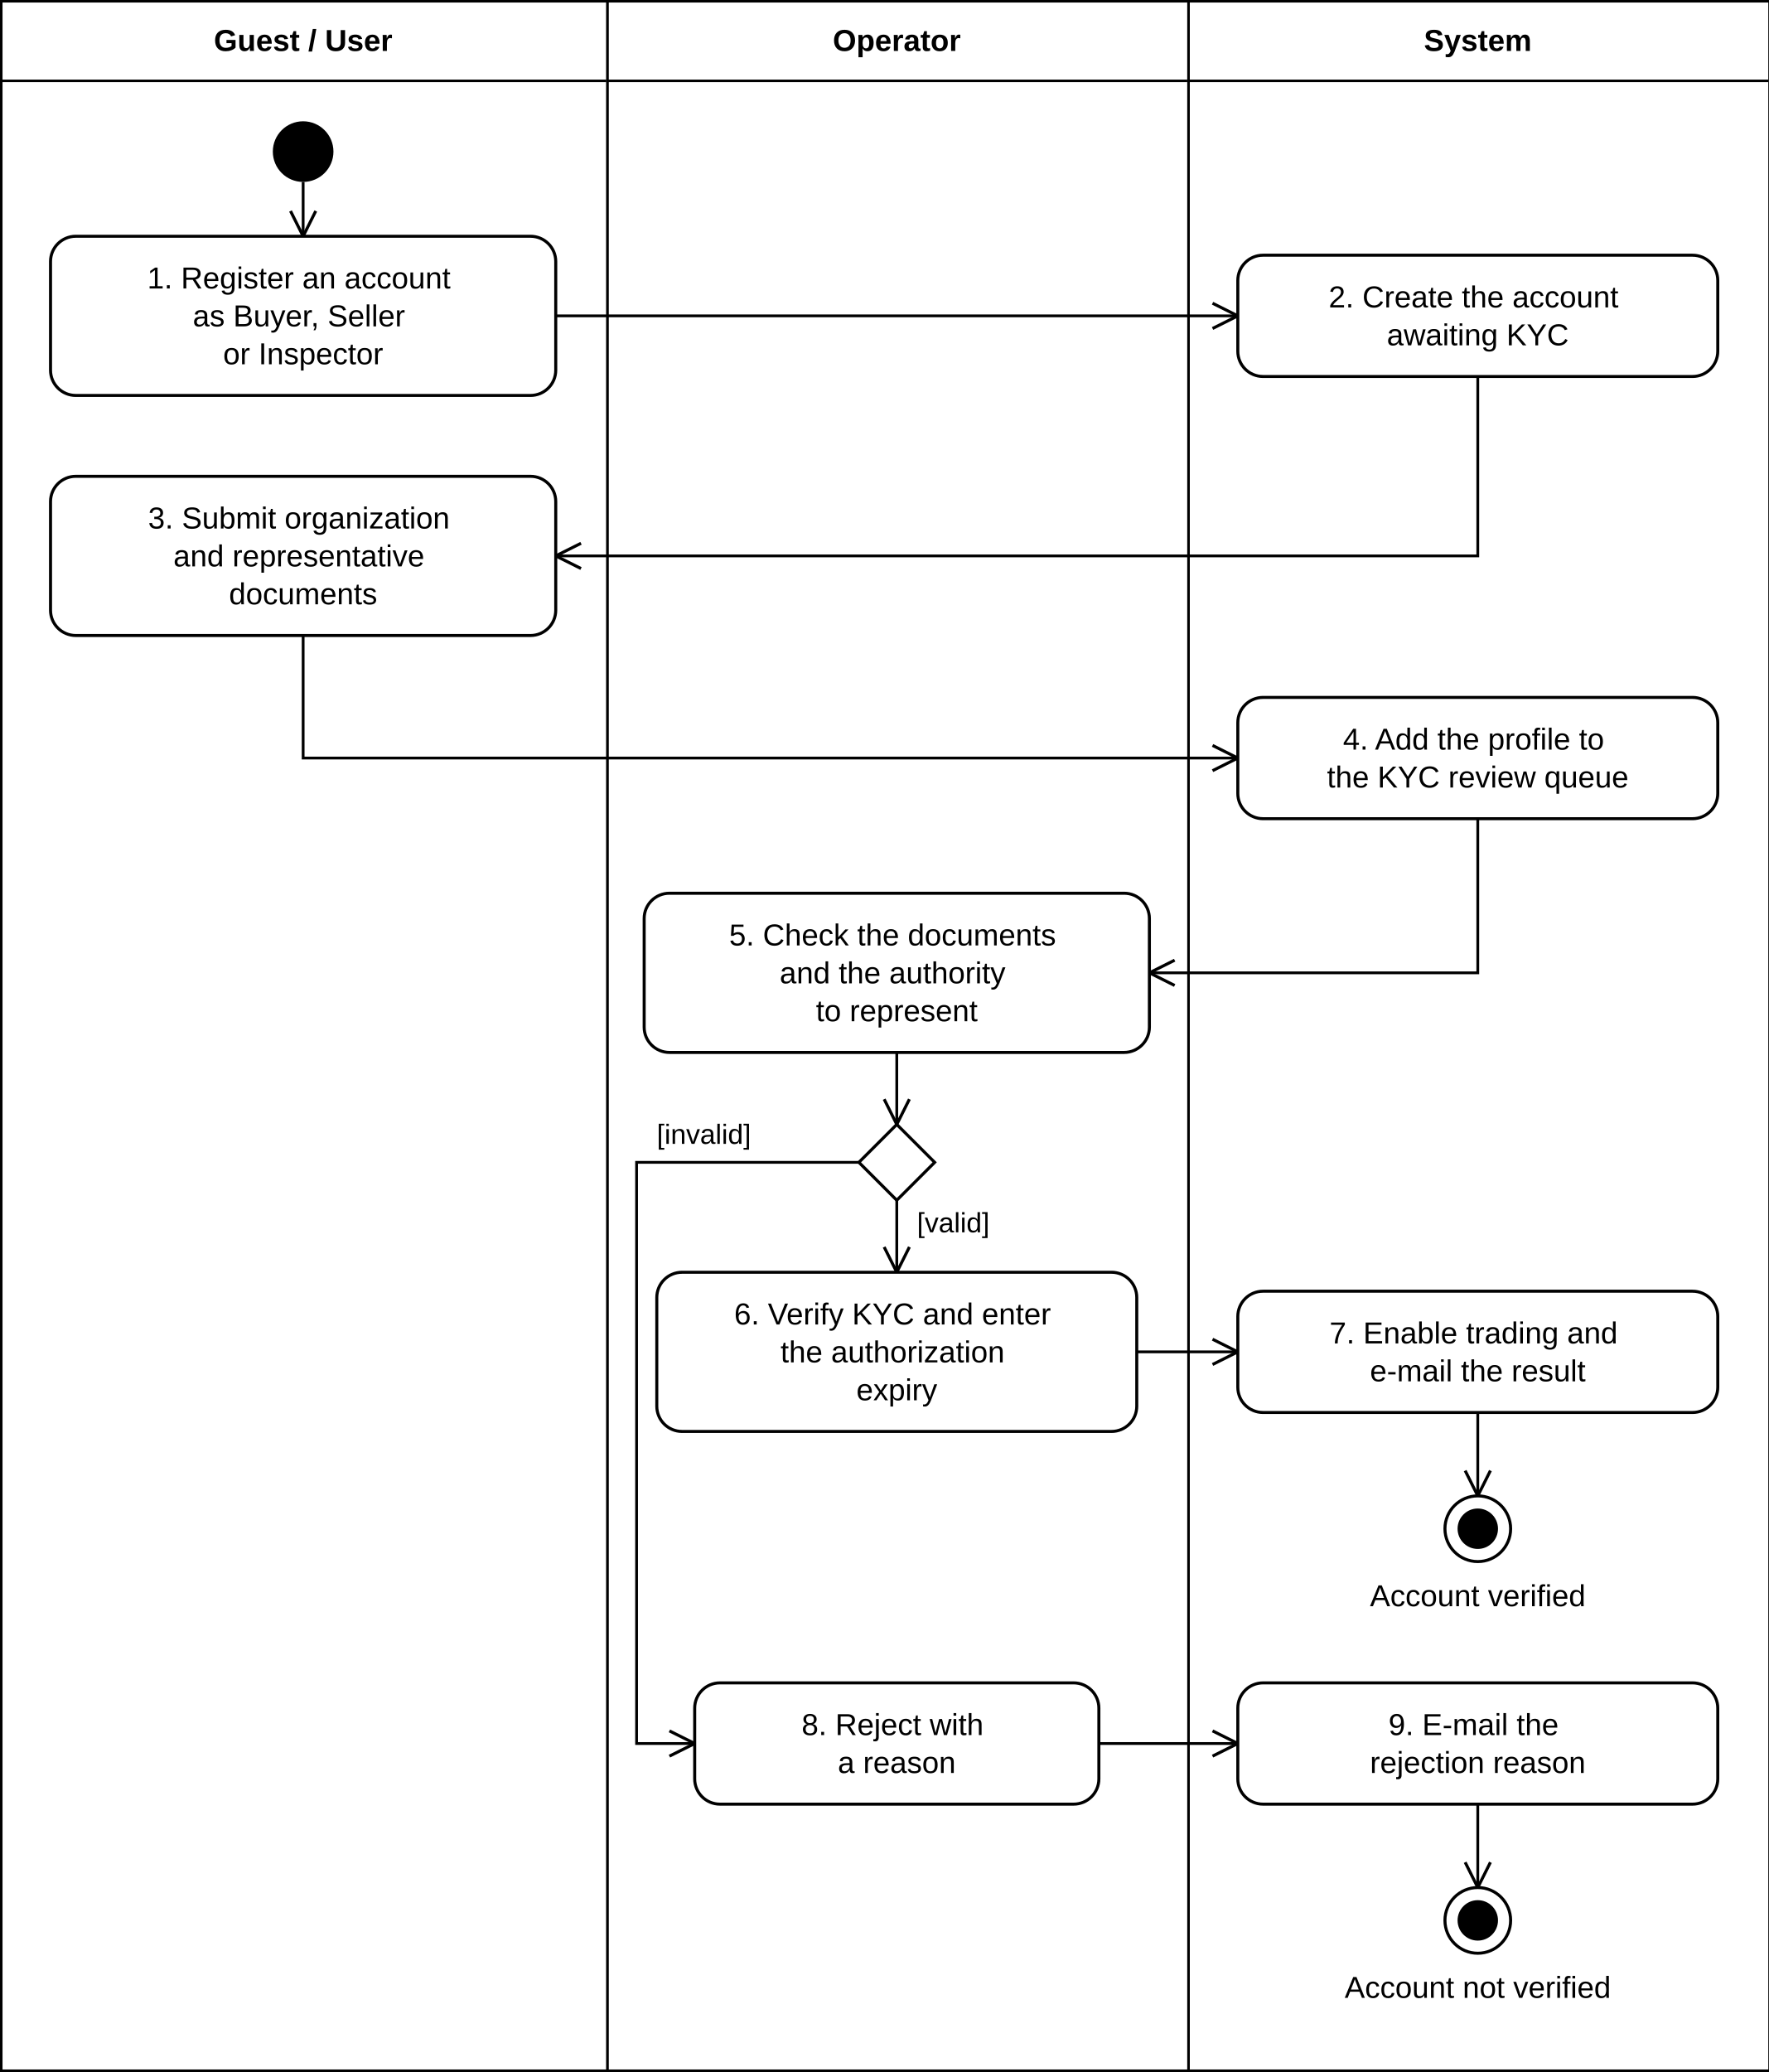
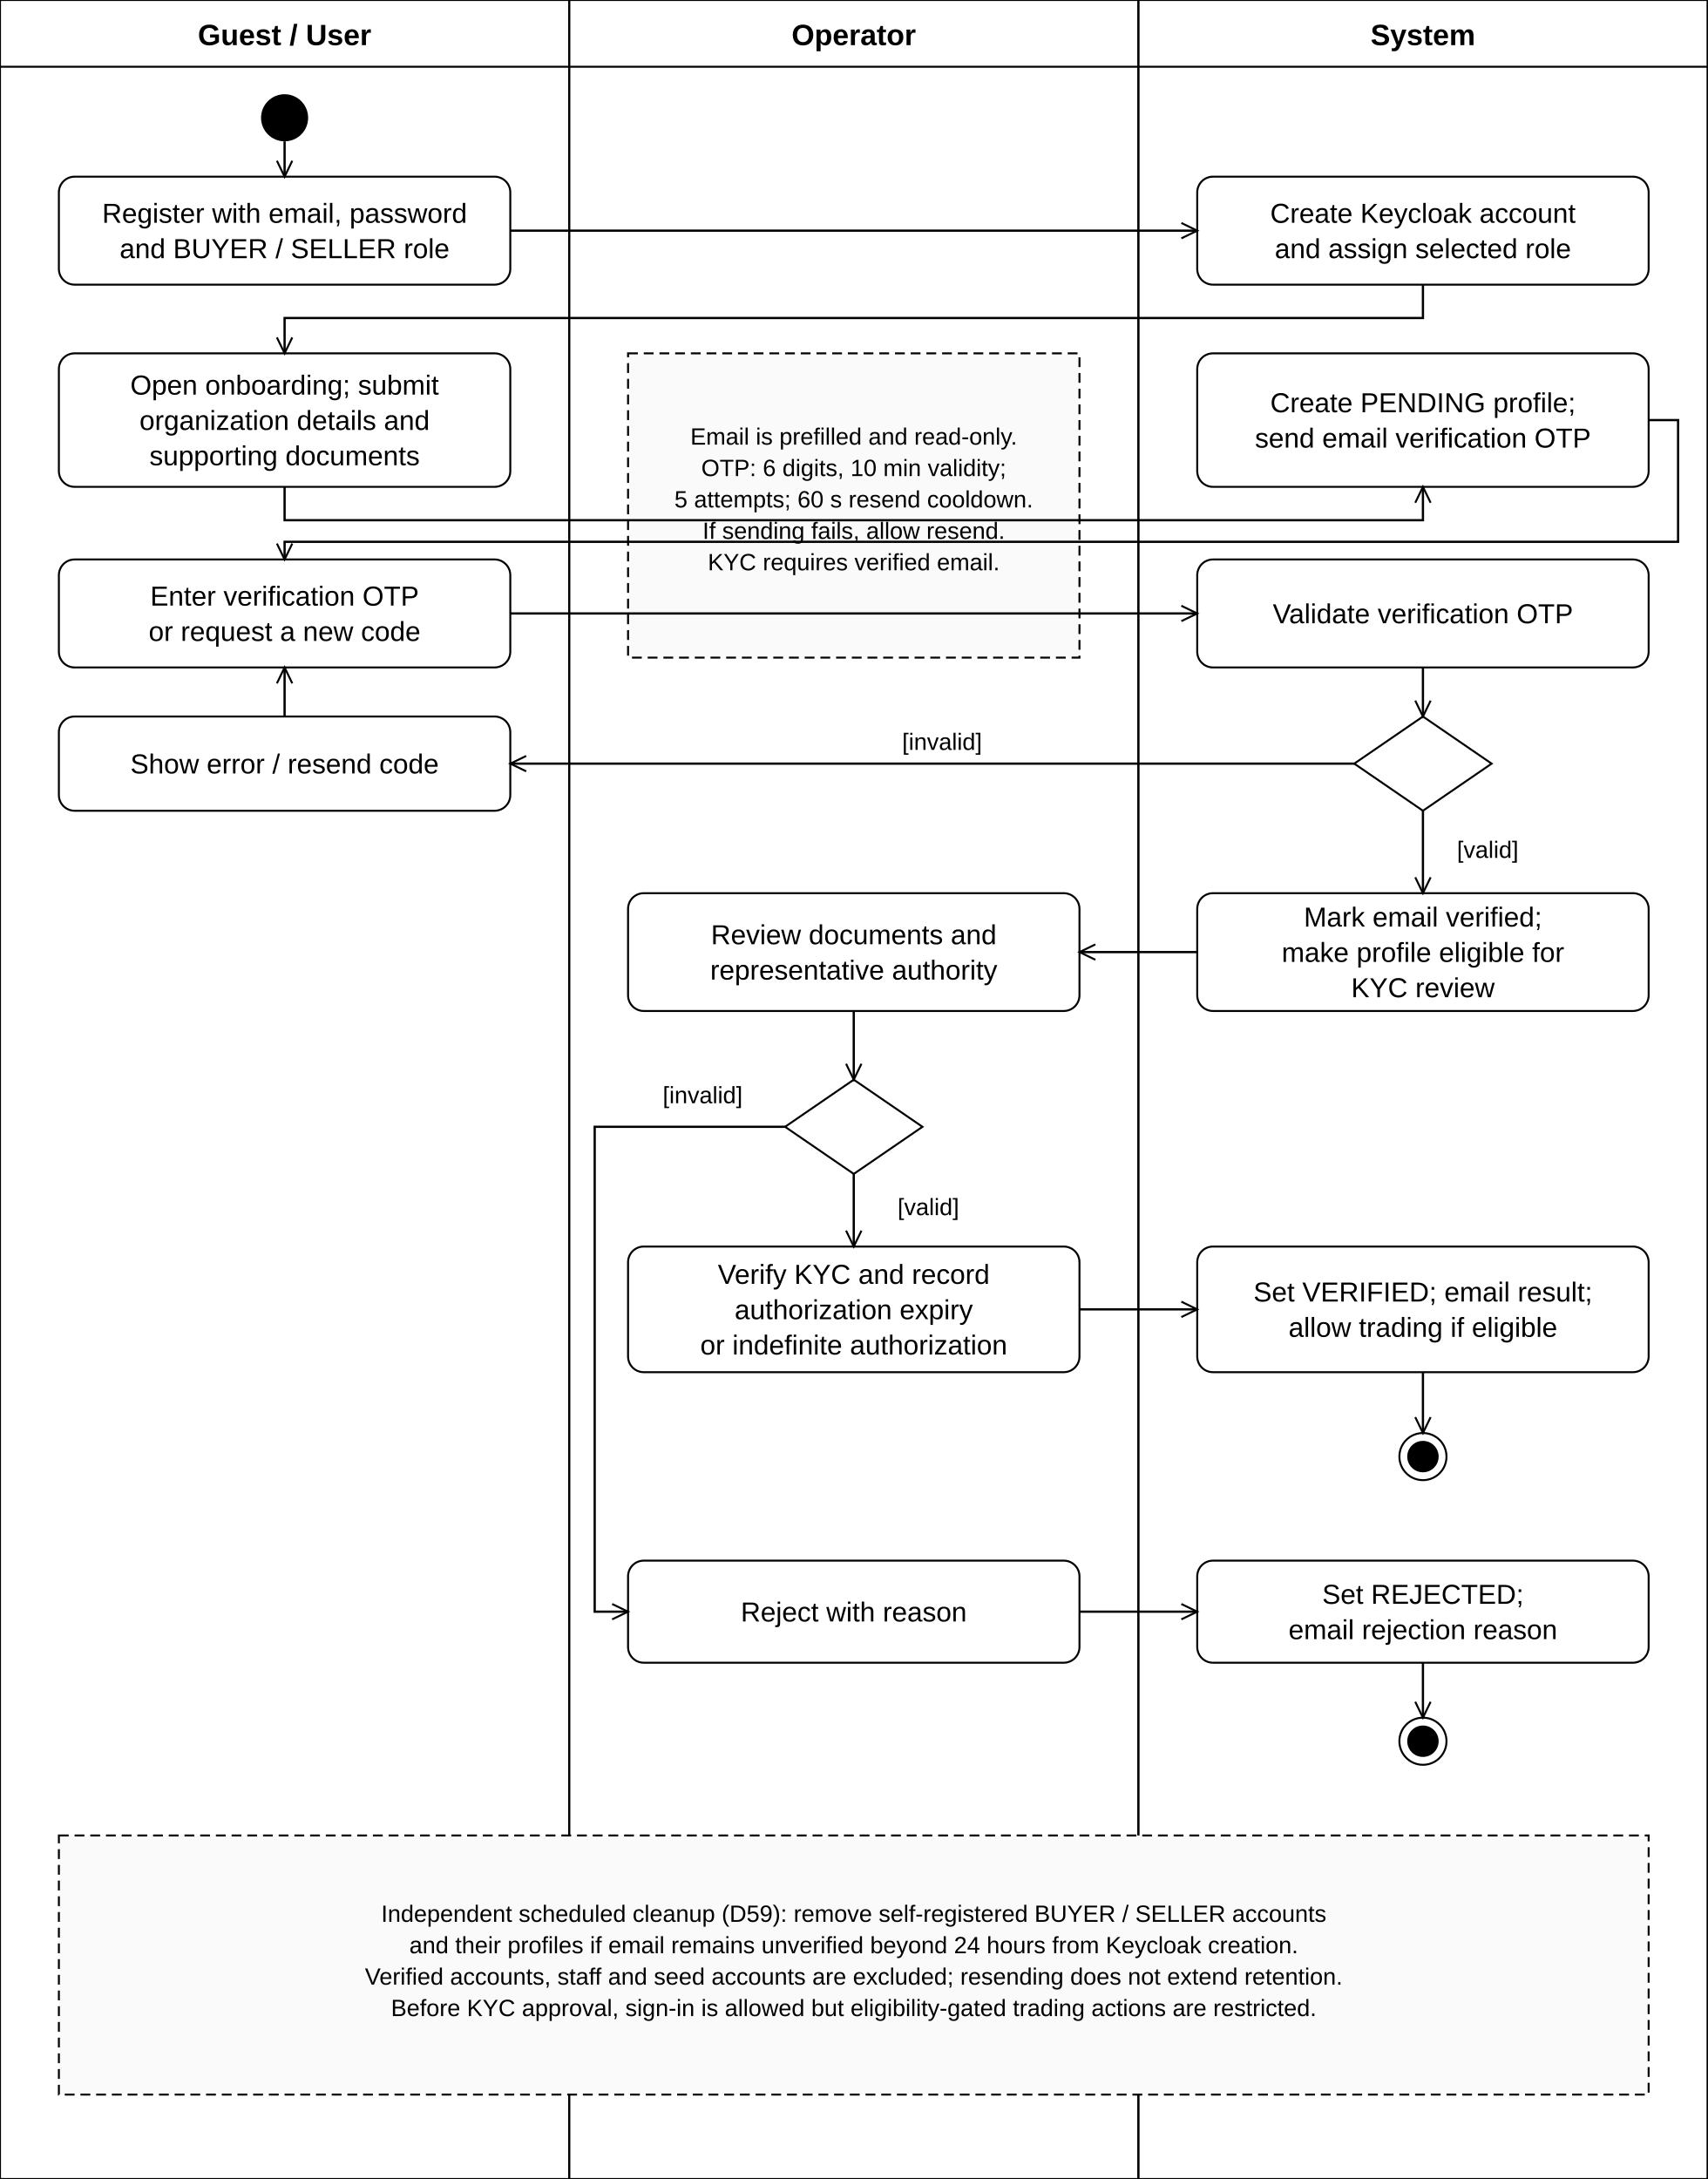
- <svg xmlns="http://www.w3.org/2000/svg" width="700" height="820" viewBox="0 0 700 820" font-family="Arial" font-size="12">
-   <defs>
-     <marker id="open" viewBox="0 0 12 12" refX="11" refY="6" markerWidth="12" markerHeight="12" markerUnits="userSpaceOnUse" orient="auto">
-       <path d="M1,1 L11,6 L1,11" fill="none" stroke="black" stroke-width="1.2" />
-     </marker>
-     <marker id="tri" viewBox="0 0 14 14" refX="13" refY="7" markerWidth="14" markerHeight="14" markerUnits="userSpaceOnUse" orient="auto">
-       <path d="M1,1 L13,7 L1,13 Z" fill="white" stroke="black" />
-     </marker>
-     <marker id="dia" viewBox="0 0 18 10" refX="1" refY="5" markerWidth="18" markerHeight="10" markerUnits="userSpaceOnUse" orient="auto">
-       <path d="M1,5 L9,1 L17,5 L9,9 Z" fill="black" />
-     </marker>
-   </defs>
-   <rect x="0" y="0" width="700" height="820" fill="white" />
-   <rect x="0.5" y=".5" width="240" height="819" fill="white" stroke="black" />
-   <line x1="0" y1="32" x2="240" y2="32" stroke="black" />
-   <text text-anchor="middle" dominant-baseline="central" font-size="12" font-weight="bold">
-     <tspan x="120.0" y="16.0">Guest / User</tspan>
-   </text>
-   <rect x="240.5" y=".5" width="230" height="819" fill="white" stroke="black" />
-   <line x1="240" y1="32" x2="470" y2="32" stroke="black" />
-   <text text-anchor="middle" dominant-baseline="central" font-size="12" font-weight="bold">
-     <tspan x="355.0" y="16.0">Operator</tspan>
-   </text>
-   <rect x="470.5" y=".5" width="230" height="819" fill="white" stroke="black" />
-   <line x1="470" y1="32" x2="700" y2="32" stroke="black" />
-   <text text-anchor="middle" dominant-baseline="central" font-size="12" font-weight="bold">
-     <tspan x="585.0" y="16.0">System</tspan>
-   </text>
-   <path d="M120.0,72.0 L120.0,93.5" fill="none" stroke="black" stroke-width="1.1" marker-end="url(#open)" />
-   <path d="M220.0,125 L490.0,125" fill="none" stroke="black" stroke-width="1.1" marker-end="url(#open)" />
-   <path d="M585.0,149.0 L585.0,220 L220.0,220" fill="none" stroke="black" stroke-width="1.1" marker-end="url(#open)" />
-   <path d="M120.0,251.5 L120.0,300 L490.0,300" fill="none" stroke="black" stroke-width="1.1" marker-end="url(#open)" />
-   <path d="M585.0,324.0 L585.0,385 L455.0,385" fill="none" stroke="black" stroke-width="1.1" marker-end="url(#open)" />
-   <path d="M355.0,416.5 L355.0,445.0" fill="none" stroke="black" stroke-width="1.1" marker-end="url(#open)" />
-   <path d="M355.0,475.0 L355.0,503.5" fill="none" stroke="black" stroke-width="1.1" marker-end="url(#open)" />
-   <rect x="361.0" y="477" width="32.734" height="13.75" fill="white" />
-   <text text-anchor="start" dominant-baseline="central" font-size="11">
-     <tspan x="363.0" y="483.875">[valid]</tspan>
-   </text>
-   <path d="M450.0,535 L490.0,535" fill="none" stroke="black" stroke-width="1.1" marker-end="url(#open)" />
-   <path d="M585.0,559.0 L585.0,592.0" fill="none" stroke="black" stroke-width="1.1" marker-end="url(#open)" />
-   <path d="M340.0,460 L252,460 L252,690 L275.0,690" fill="none" stroke="black" stroke-width="1.1" marker-end="url(#open)" />
-   <rect x="258" y="442" width="41.297" height="13.75" fill="white" />
-   <text text-anchor="start" dominant-baseline="central" font-size="11">
-     <tspan x="260" y="448.875">[invalid]</tspan>
-   </text>
-   <path d="M435.0,690 L490.0,690" fill="none" stroke="black" stroke-width="1.1" marker-end="url(#open)" />
-   <path d="M585.0,714.0 L585.0,747.0" fill="none" stroke="black" stroke-width="1.1" marker-end="url(#open)" />
-   <circle cx="120.0" cy="60" r="12.0" fill="black" />
-   <rect x="20.0" y="93.5" width="200" height="63.0" rx="10" fill="white" stroke="black" stroke-width="1.2" />
-   <text text-anchor="middle" dominant-baseline="central" font-size="12">
-     <tspan x="120.0" y="110.0">1. Register an account</tspan>
-     <tspan x="120.0" y="125.0">as Buyer, Seller</tspan>
-     <tspan x="120.0" y="140.0">or Inspector</tspan>
-   </text>
-   <rect x="490.0" y="101.0" width="190" height="48.0" rx="10" fill="white" stroke="black" stroke-width="1.2" />
-   <text text-anchor="middle" dominant-baseline="central" font-size="12">
-     <tspan x="585.0" y="117.5">2. Create the account</tspan>
-     <tspan x="585.0" y="132.5">awaiting KYC</tspan>
-   </text>
-   <rect x="20.0" y="188.5" width="200" height="63.0" rx="10" fill="white" stroke="black" stroke-width="1.2" />
-   <text text-anchor="middle" dominant-baseline="central" font-size="12">
-     <tspan x="120.0" y="205.0">3. Submit organization</tspan>
-     <tspan x="120.0" y="220.0">and representative</tspan>
-     <tspan x="120.0" y="235.0">documents</tspan>
-   </text>
-   <rect x="490.0" y="276.0" width="190" height="48.0" rx="10" fill="white" stroke="black" stroke-width="1.2" />
-   <text text-anchor="middle" dominant-baseline="central" font-size="12">
-     <tspan x="585.0" y="292.5">4. Add the profile to</tspan>
-     <tspan x="585.0" y="307.5">the KYC review queue</tspan>
-   </text>
-   <rect x="255.0" y="353.5" width="200" height="63.0" rx="10" fill="white" stroke="black" stroke-width="1.2" />
-   <text text-anchor="middle" dominant-baseline="central" font-size="12">
-     <tspan x="355.0" y="370.0">5. Check the documents</tspan>
-     <tspan x="355.0" y="385.0">and the authority</tspan>
-     <tspan x="355.0" y="400.0">to represent</tspan>
-   </text>
-   <polygon points="355.0,445.0 370.0,460 355.0,475.0 340.0,460" fill="white" stroke="black" stroke-width="1.2" />
-   <rect x="260.0" y="503.5" width="190" height="63.0" rx="10" fill="white" stroke="black" stroke-width="1.2" />
-   <text text-anchor="middle" dominant-baseline="central" font-size="12">
-     <tspan x="355.0" y="520.0">6. Verify KYC and enter</tspan>
-     <tspan x="355.0" y="535.0">the authorization</tspan>
-     <tspan x="355.0" y="550.0">expiry</tspan>
-   </text>
-   <rect x="490.0" y="511.0" width="190" height="48.0" rx="10" fill="white" stroke="black" stroke-width="1.2" />
-   <text text-anchor="middle" dominant-baseline="central" font-size="12">
-     <tspan x="585.0" y="527.5">7. Enable trading and</tspan>
-     <tspan x="585.0" y="542.5">e-mail the result</tspan>
-   </text>
-   <circle cx="585.0" cy="605" r="13.0" fill="white" stroke="black" stroke-width="1.2" />
-   <circle cx="585.0" cy="605" r="8.0" fill="black" />
-   <text text-anchor="middle" dominant-baseline="central" font-size="12">
-     <tspan x="585.0" y="631.5">Account verified</tspan>
-   </text>
-   <rect x="275.0" y="666.0" width="160" height="48.0" rx="10" fill="white" stroke="black" stroke-width="1.2" />
-   <text text-anchor="middle" dominant-baseline="central" font-size="12">
-     <tspan x="355.0" y="682.5">8. Reject with</tspan>
-     <tspan x="355.0" y="697.5">a reason</tspan>
-   </text>
-   <rect x="490.0" y="666.0" width="190" height="48.0" rx="10" fill="white" stroke="black" stroke-width="1.2" />
-   <text text-anchor="middle" dominant-baseline="central" font-size="12">
-     <tspan x="585.0" y="682.5">9. E-mail the</tspan>
-     <tspan x="585.0" y="697.5">rejection reason</tspan>
-   </text>
-   <circle cx="585.0" cy="760" r="13.0" fill="white" stroke="black" stroke-width="1.2" />
-   <circle cx="585.0" cy="760" r="8.0" fill="black" />
-   <text text-anchor="middle" dominant-baseline="central" font-size="12">
-     <tspan x="585.0" y="786.5">Account not verified</tspan>
-   </text>
+ <svg xmlns="http://www.w3.org/2000/svg" baseProfile="full" height="1110" version="1.1" viewBox="0 0 870 1110" width="870">
+   <defs />
+   <rect fill="white" height="1110" width="870" x="0" y="0" />
+   <rect fill="none" height="1110" stroke="black" width="290" x="0" y="0" />
+   <line stroke="black" x1="0" x2="290" y1="34" y2="34" />
+   <text fill="black" font-family="Arial" font-size="15" font-weight="bold" text-anchor="middle" x="145" y="23">Guest / User</text>
+   <rect fill="none" height="1110" stroke="black" width="290" x="290" y="0" />
+   <line stroke="black" x1="290" x2="580" y1="34" y2="34" />
+   <text fill="black" font-family="Arial" font-size="15" font-weight="bold" text-anchor="middle" x="435" y="23">Operator</text>
+   <rect fill="none" height="1110" stroke="black" width="290" x="580" y="0" />
+   <line stroke="black" x1="580" x2="870" y1="34" y2="34" />
+   <text fill="black" font-family="Arial" font-size="15" font-weight="bold" text-anchor="middle" x="725" y="23">System</text>
+   <circle cx="145.0" cy="60.0" fill="black" r="12.0" />
+   <rect fill="white" height="55" rx="8" stroke="black" width="230" x="30" y="90" />
+   <text fill="black" font-family="Arial" font-size="14" font-weight="normal" text-anchor="middle" x="145.0" y="113.5">Register with email, password</text>
+   <text fill="black" font-family="Arial" font-size="14" font-weight="normal" text-anchor="middle" x="145.0" y="131.5">and BUYER / SELLER role</text>
+   <rect fill="white" height="55" rx="8" stroke="black" width="230" x="610" y="90" />
+   <text fill="black" font-family="Arial" font-size="14" font-weight="normal" text-anchor="middle" x="725.0" y="113.5">Create Keycloak account</text>
+   <text fill="black" font-family="Arial" font-size="14" font-weight="normal" text-anchor="middle" x="725.0" y="131.5">and assign selected role</text>
+   <rect fill="white" height="68" rx="8" stroke="black" width="230" x="30" y="180" />
+   <text fill="black" font-family="Arial" font-size="14" font-weight="normal" text-anchor="middle" x="145.0" y="201.0">Open onboarding; submit</text>
+   <text fill="black" font-family="Arial" font-size="14" font-weight="normal" text-anchor="middle" x="145.0" y="219.0">organization details and</text>
+   <text fill="black" font-family="Arial" font-size="14" font-weight="normal" text-anchor="middle" x="145.0" y="237.0">supporting documents</text>
+   <rect fill="white" height="68" rx="8" stroke="black" width="230" x="610" y="180" />
+   <text fill="black" font-family="Arial" font-size="14" font-weight="normal" text-anchor="middle" x="725.0" y="210.0">Create PENDING profile;</text>
+   <text fill="black" font-family="Arial" font-size="14" font-weight="normal" text-anchor="middle" x="725.0" y="228.0">send email verification OTP</text>
+   <rect fill="white" height="55" rx="8" stroke="black" width="230" x="30" y="285" />
+   <text fill="black" font-family="Arial" font-size="14" font-weight="normal" text-anchor="middle" x="145.0" y="308.5">Enter verification OTP</text>
+   <text fill="black" font-family="Arial" font-size="14" font-weight="normal" text-anchor="middle" x="145.0" y="326.5">or request a new code</text>
+   <rect fill="white" height="55" rx="8" stroke="black" width="230" x="610" y="285" />
+   <text fill="black" font-family="Arial" font-size="14" font-weight="normal" text-anchor="middle" x="725.0" y="317.5">Validate verification OTP</text>
+   <polygon fill="white" points="725.0,365 760,389.0 725.0,413 690,389.0" stroke="black" />
+   <rect fill="white" height="48" rx="8" stroke="black" width="230" x="30" y="365" />
+   <text fill="black" font-family="Arial" font-size="14" font-weight="normal" text-anchor="middle" x="145.0" y="394.0">Show error / resend code</text>
+   <rect fill="white" height="60" rx="8" stroke="black" width="230" x="610" y="455" />
+   <text fill="black" font-family="Arial" font-size="14" font-weight="normal" text-anchor="middle" x="725.0" y="472.0">Mark email verified;</text>
+   <text fill="black" font-family="Arial" font-size="14" font-weight="normal" text-anchor="middle" x="725.0" y="490.0">make profile eligible for</text>
+   <text fill="black" font-family="Arial" font-size="14" font-weight="normal" text-anchor="middle" x="725.0" y="508.0">KYC review</text>
+   <rect fill="white" height="60" rx="8" stroke="black" width="230" x="320" y="455" />
+   <text fill="black" font-family="Arial" font-size="14" font-weight="normal" text-anchor="middle" x="435.0" y="481.0">Review documents and</text>
+   <text fill="black" font-family="Arial" font-size="14" font-weight="normal" text-anchor="middle" x="435.0" y="499.0">representative authority</text>
+   <polygon fill="white" points="435.0,550 470,574.0 435.0,598 400,574.0" stroke="black" />
+   <rect fill="white" height="64" rx="8" stroke="black" width="230" x="320" y="635" />
+   <text fill="black" font-family="Arial" font-size="14" font-weight="normal" text-anchor="middle" x="435.0" y="654.0">Verify KYC and record</text>
+   <text fill="black" font-family="Arial" font-size="14" font-weight="normal" text-anchor="middle" x="435.0" y="672.0">authorization expiry</text>
+   <text fill="black" font-family="Arial" font-size="14" font-weight="normal" text-anchor="middle" x="435.0" y="690.0">or indefinite authorization</text>
+   <rect fill="white" height="64" rx="8" stroke="black" width="230" x="610" y="635" />
+   <text fill="black" font-family="Arial" font-size="14" font-weight="normal" text-anchor="middle" x="725.0" y="663.0">Set VERIFIED; email result;</text>
+   <text fill="black" font-family="Arial" font-size="14" font-weight="normal" text-anchor="middle" x="725.0" y="681.0">allow trading if eligible</text>
+   <circle cx="725.0" cy="742.0" fill="white" r="12.0" stroke="black" />
+   <circle cx="725.0" cy="742.0" fill="black" r="8.0" />
+   <rect fill="white" height="52" rx="8" stroke="black" width="230" x="320" y="795" />
+   <text fill="black" font-family="Arial" font-size="14" font-weight="normal" text-anchor="middle" x="435.0" y="826.0">Reject with reason</text>
+   <rect fill="white" height="52" rx="8" stroke="black" width="230" x="610" y="795" />
+   <text fill="black" font-family="Arial" font-size="14" font-weight="normal" text-anchor="middle" x="725.0" y="817.0">Set REJECTED;</text>
+   <text fill="black" font-family="Arial" font-size="14" font-weight="normal" text-anchor="middle" x="725.0" y="835.0">email rejection reason</text>
+   <circle cx="725.0" cy="887.0" fill="white" r="12.0" stroke="black" />
+   <circle cx="725.0" cy="887.0" fill="black" r="8.0" />
+   <rect fill="#fafafa" height="155" stroke="black" stroke-dasharray="5,3" width="230" x="320" y="180" />
+   <text fill="black" font-family="Arial" font-size="12" font-weight="normal" text-anchor="middle" x="435.0" y="226.5">Email is prefilled and read-only.</text>
+   <text fill="black" font-family="Arial" font-size="12" font-weight="normal" text-anchor="middle" x="435.0" y="242.5">OTP: 6 digits, 10 min validity;</text>
+   <text fill="black" font-family="Arial" font-size="12" font-weight="normal" text-anchor="middle" x="435.0" y="258.5">5 attempts; 60 s resend cooldown.</text>
+   <text fill="black" font-family="Arial" font-size="12" font-weight="normal" text-anchor="middle" x="435.0" y="274.5">If sending fails, allow resend.</text>
+   <text fill="black" font-family="Arial" font-size="12" font-weight="normal" text-anchor="middle" x="435.0" y="290.5">KYC requires verified email.</text>
+   <rect fill="#fafafa" height="132" stroke="black" stroke-dasharray="5,3" width="810" x="30" y="935" />
+   <text fill="black" font-family="Arial" font-size="12" font-weight="normal" text-anchor="middle" x="435.0" y="979.0">Independent scheduled cleanup (D59): remove self-registered BUYER / SELLER accounts</text>
+   <text fill="black" font-family="Arial" font-size="12" font-weight="normal" text-anchor="middle" x="435.0" y="995.0">and their profiles if email remains unverified beyond 24 hours from Keycloak creation.</text>
+   <text fill="black" font-family="Arial" font-size="12" font-weight="normal" text-anchor="middle" x="435.0" y="1011.0">Verified accounts, staff and seed accounts are excluded; resending does not extend retention.</text>
+   <text fill="black" font-family="Arial" font-size="12" font-weight="normal" text-anchor="middle" x="435.0" y="1027.0">Before KYC approval, sign-in is allowed but eligibility-gated trading actions are restricted.</text>
+   <polyline fill="none" points="145.0,72 145.0,90" stroke="black" stroke-width="1.15" />
+   <polyline fill="none" points="141.085,81.896 145.0,90 148.915,81.896" stroke="black" />
+   <polyline fill="none" points="260,117.5 610,117.5" stroke="black" stroke-width="1.15" />
+   <polyline fill="none" points="601.896,121.415 610,117.5 601.896,113.585" stroke="black" />
+   <polyline fill="none" points="725.0,145 725,162 145,162 145.0,180" stroke="black" stroke-width="1.15" />
+   <polyline fill="none" points="141.085,171.896 145.0,180 148.915,171.896" stroke="black" />
+   <polyline fill="none" points="145.0,248 145,265 725,265 725.0,248" stroke="black" stroke-width="1.15" />
+   <polyline fill="none" points="728.915,256.104 725.0,248 721.085,256.104" stroke="black" />
+   <polyline fill="none" points="840,214.0 855,214 855,276 145,276 145.0,285" stroke="black" stroke-width="1.15" />
+   <polyline fill="none" points="141.085,276.896 145.0,285 148.915,276.896" stroke="black" />
+   <polyline fill="none" points="260,312.5 610,312.5" stroke="black" stroke-width="1.15" />
+   <polyline fill="none" points="601.896,316.415 610,312.5 601.896,308.585" stroke="black" />
+   <polyline fill="none" points="725.0,340 725.0,365" stroke="black" stroke-width="1.15" />
+   <polyline fill="none" points="721.085,356.896 725.0,365 728.915,356.896" stroke="black" />
+   <polyline fill="none" points="690,389.0 260,389.0" stroke="black" stroke-width="1.15" />
+   <polyline fill="none" points="268.104,385.085 260,389.0 268.104,392.915" stroke="black" />
+   <text fill="black" font-family="Arial" font-size="12" font-weight="normal" text-anchor="middle" x="480" y="382">[invalid]</text>
+   <polyline fill="none" points="145.0,365 145.0,340" stroke="black" stroke-width="1.15" />
+   <polyline fill="none" points="148.915,348.104 145.0,340 141.085,348.104" stroke="black" />
+   <polyline fill="none" points="725.0,413 725.0,455" stroke="black" stroke-width="1.15" />
+   <polyline fill="none" points="721.085,446.896 725.0,455 728.915,446.896" stroke="black" />
+   <text fill="black" font-family="Arial" font-size="12" font-weight="normal" text-anchor="middle" x="758" y="437">[valid]</text>
+   <polyline fill="none" points="610,485.0 550,485.0" stroke="black" stroke-width="1.15" />
+   <polyline fill="none" points="558.104,481.085 550,485.0 558.104,488.915" stroke="black" />
+   <polyline fill="none" points="435.0,515 435.0,550" stroke="black" stroke-width="1.15" />
+   <polyline fill="none" points="431.085,541.896 435.0,550 438.915,541.896" stroke="black" />
+   <polyline fill="none" points="435.0,598 435.0,635" stroke="black" stroke-width="1.15" />
+   <polyline fill="none" points="431.085,626.896 435.0,635 438.915,626.896" stroke="black" />
+   <text fill="black" font-family="Arial" font-size="12" font-weight="normal" text-anchor="middle" x="473" y="619">[valid]</text>
+   <polyline fill="none" points="550,667.0 610,667.0" stroke="black" stroke-width="1.15" />
+   <polyline fill="none" points="601.896,670.915 610,667.0 601.896,663.085" stroke="black" />
+   <polyline fill="none" points="725.0,699 725.0,730" stroke="black" stroke-width="1.15" />
+   <polyline fill="none" points="721.085,721.896 725.0,730 728.915,721.896" stroke="black" />
+   <polyline fill="none" points="400,574.0 303,574 303,821 320,821.0" stroke="black" stroke-width="1.15" />
+   <polyline fill="none" points="311.896,824.915 320,821.0 311.896,817.085" stroke="black" />
+   <text fill="black" font-family="Arial" font-size="12" font-weight="normal" text-anchor="middle" x="358" y="562">[invalid]</text>
+   <polyline fill="none" points="550,821.0 610,821.0" stroke="black" stroke-width="1.15" />
+   <polyline fill="none" points="601.896,824.915 610,821.0 601.896,817.085" stroke="black" />
+   <polyline fill="none" points="725.0,847 725.0,875" stroke="black" stroke-width="1.15" />
+   <polyline fill="none" points="721.085,866.896 725.0,875 728.915,866.896" stroke="black" />
</svg>
